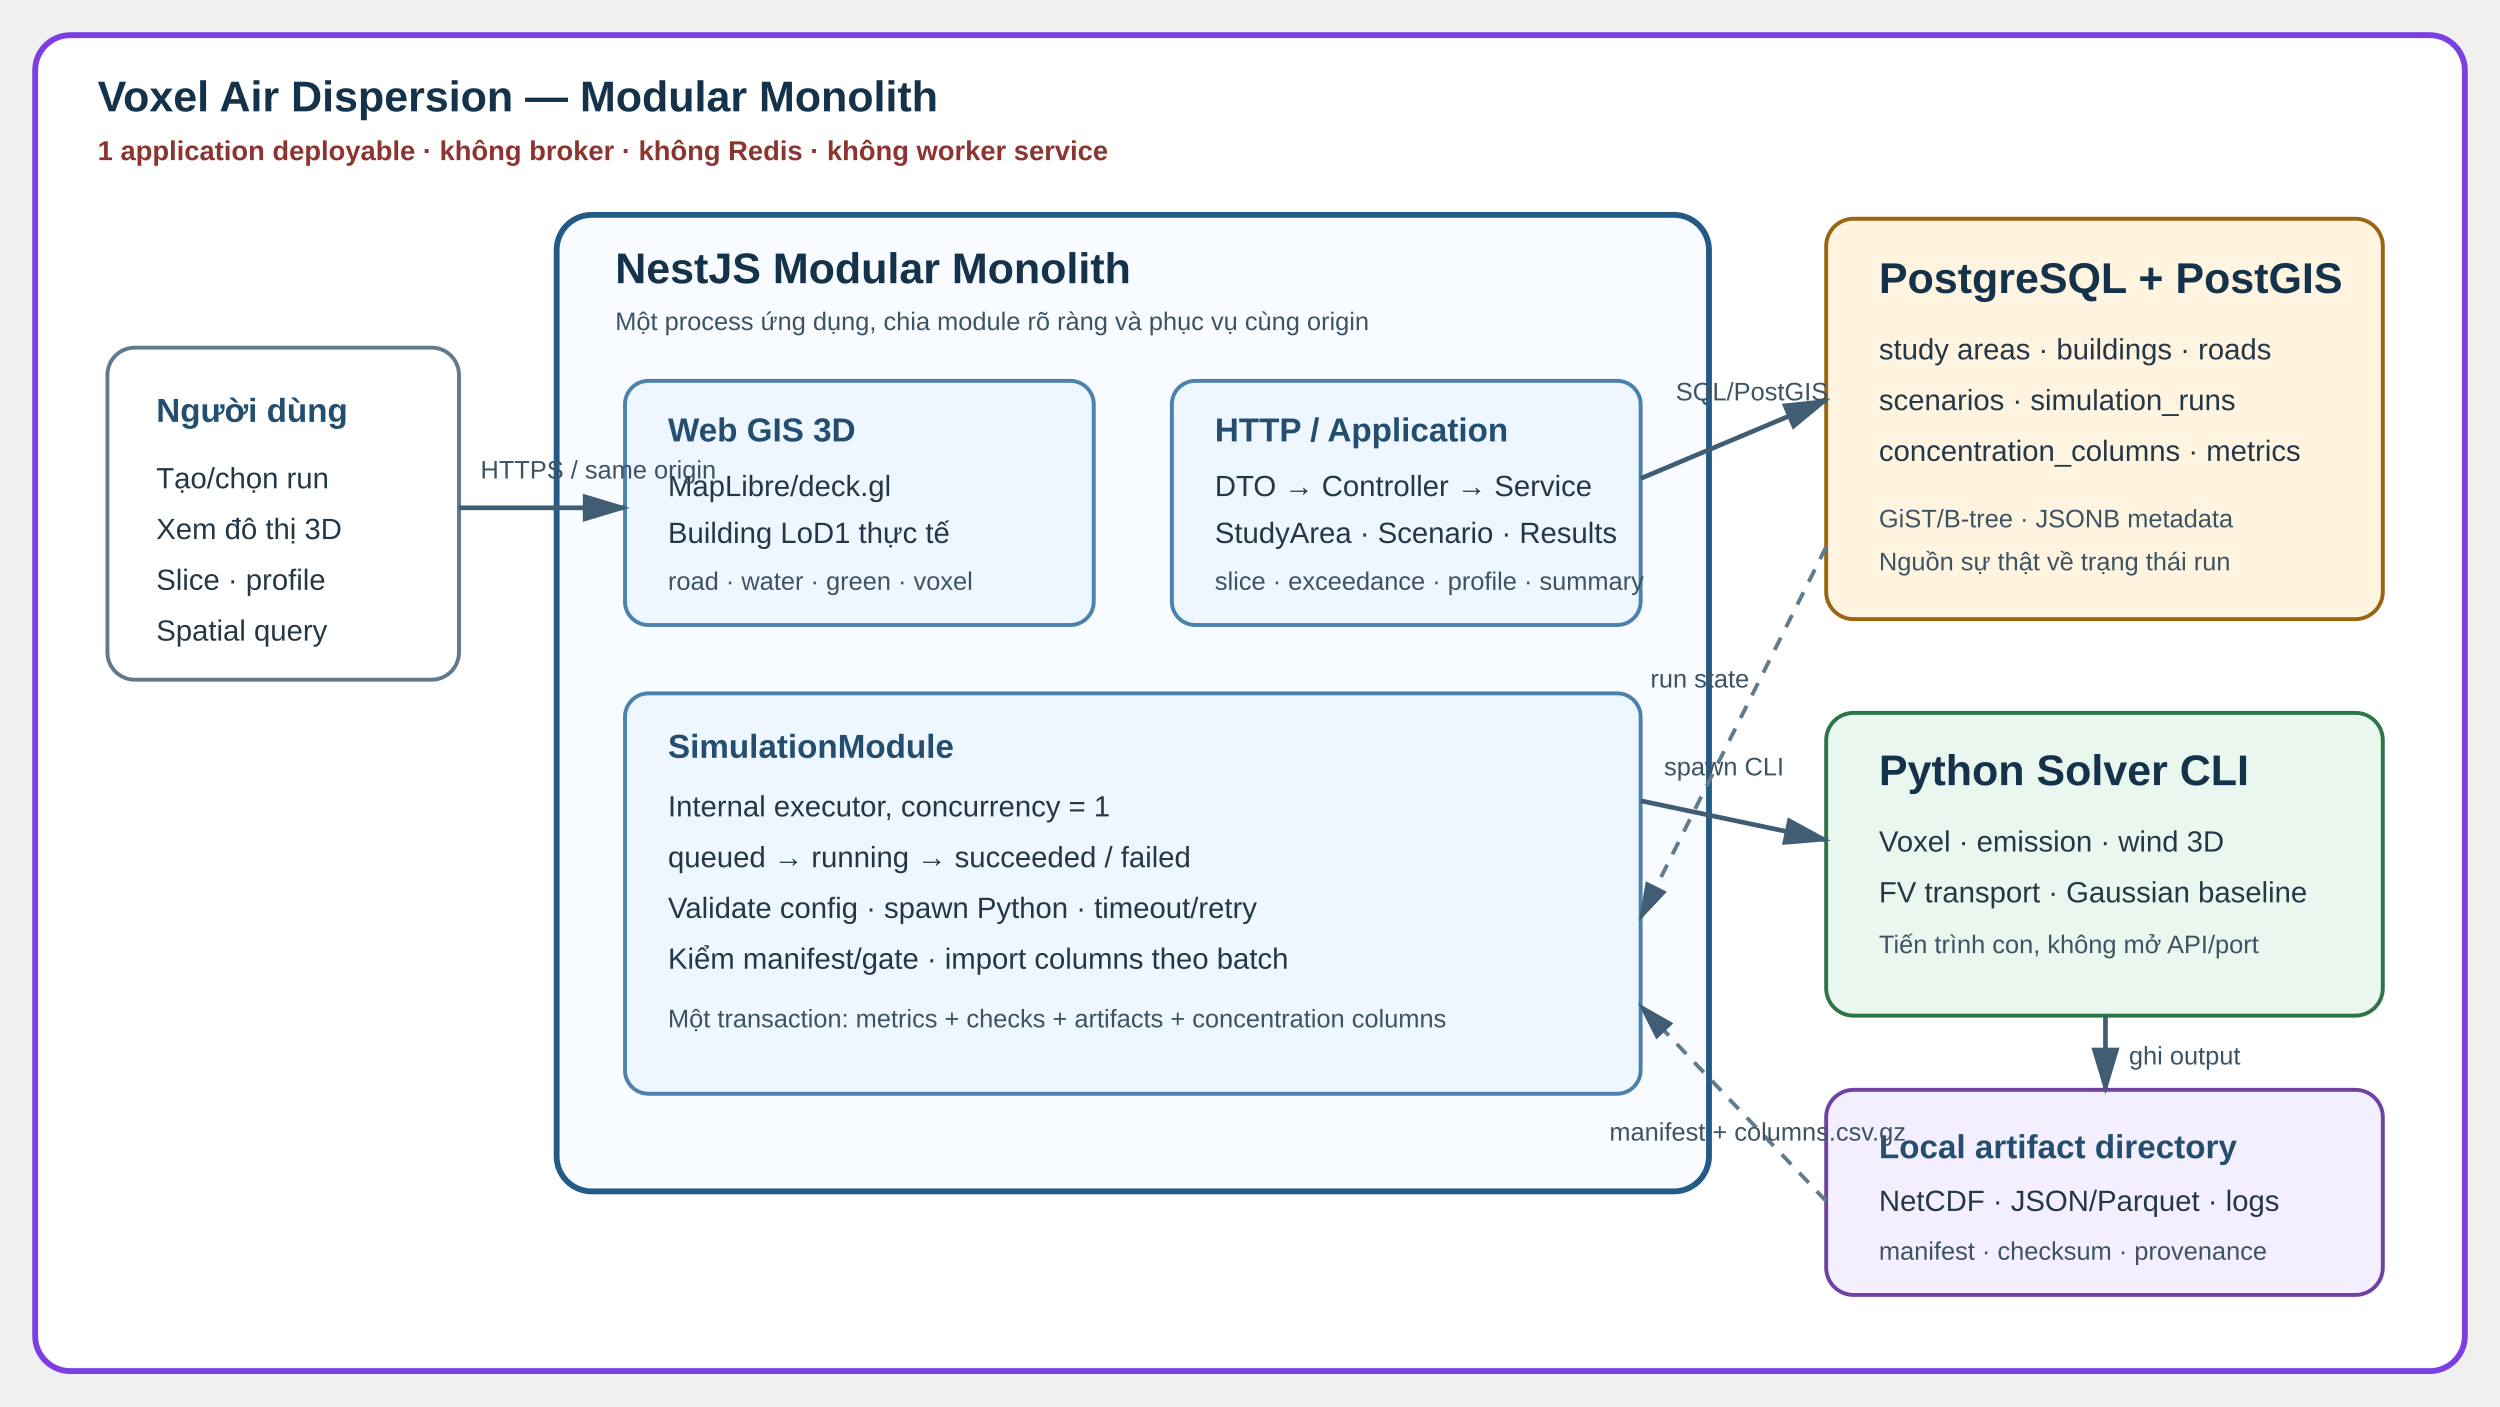
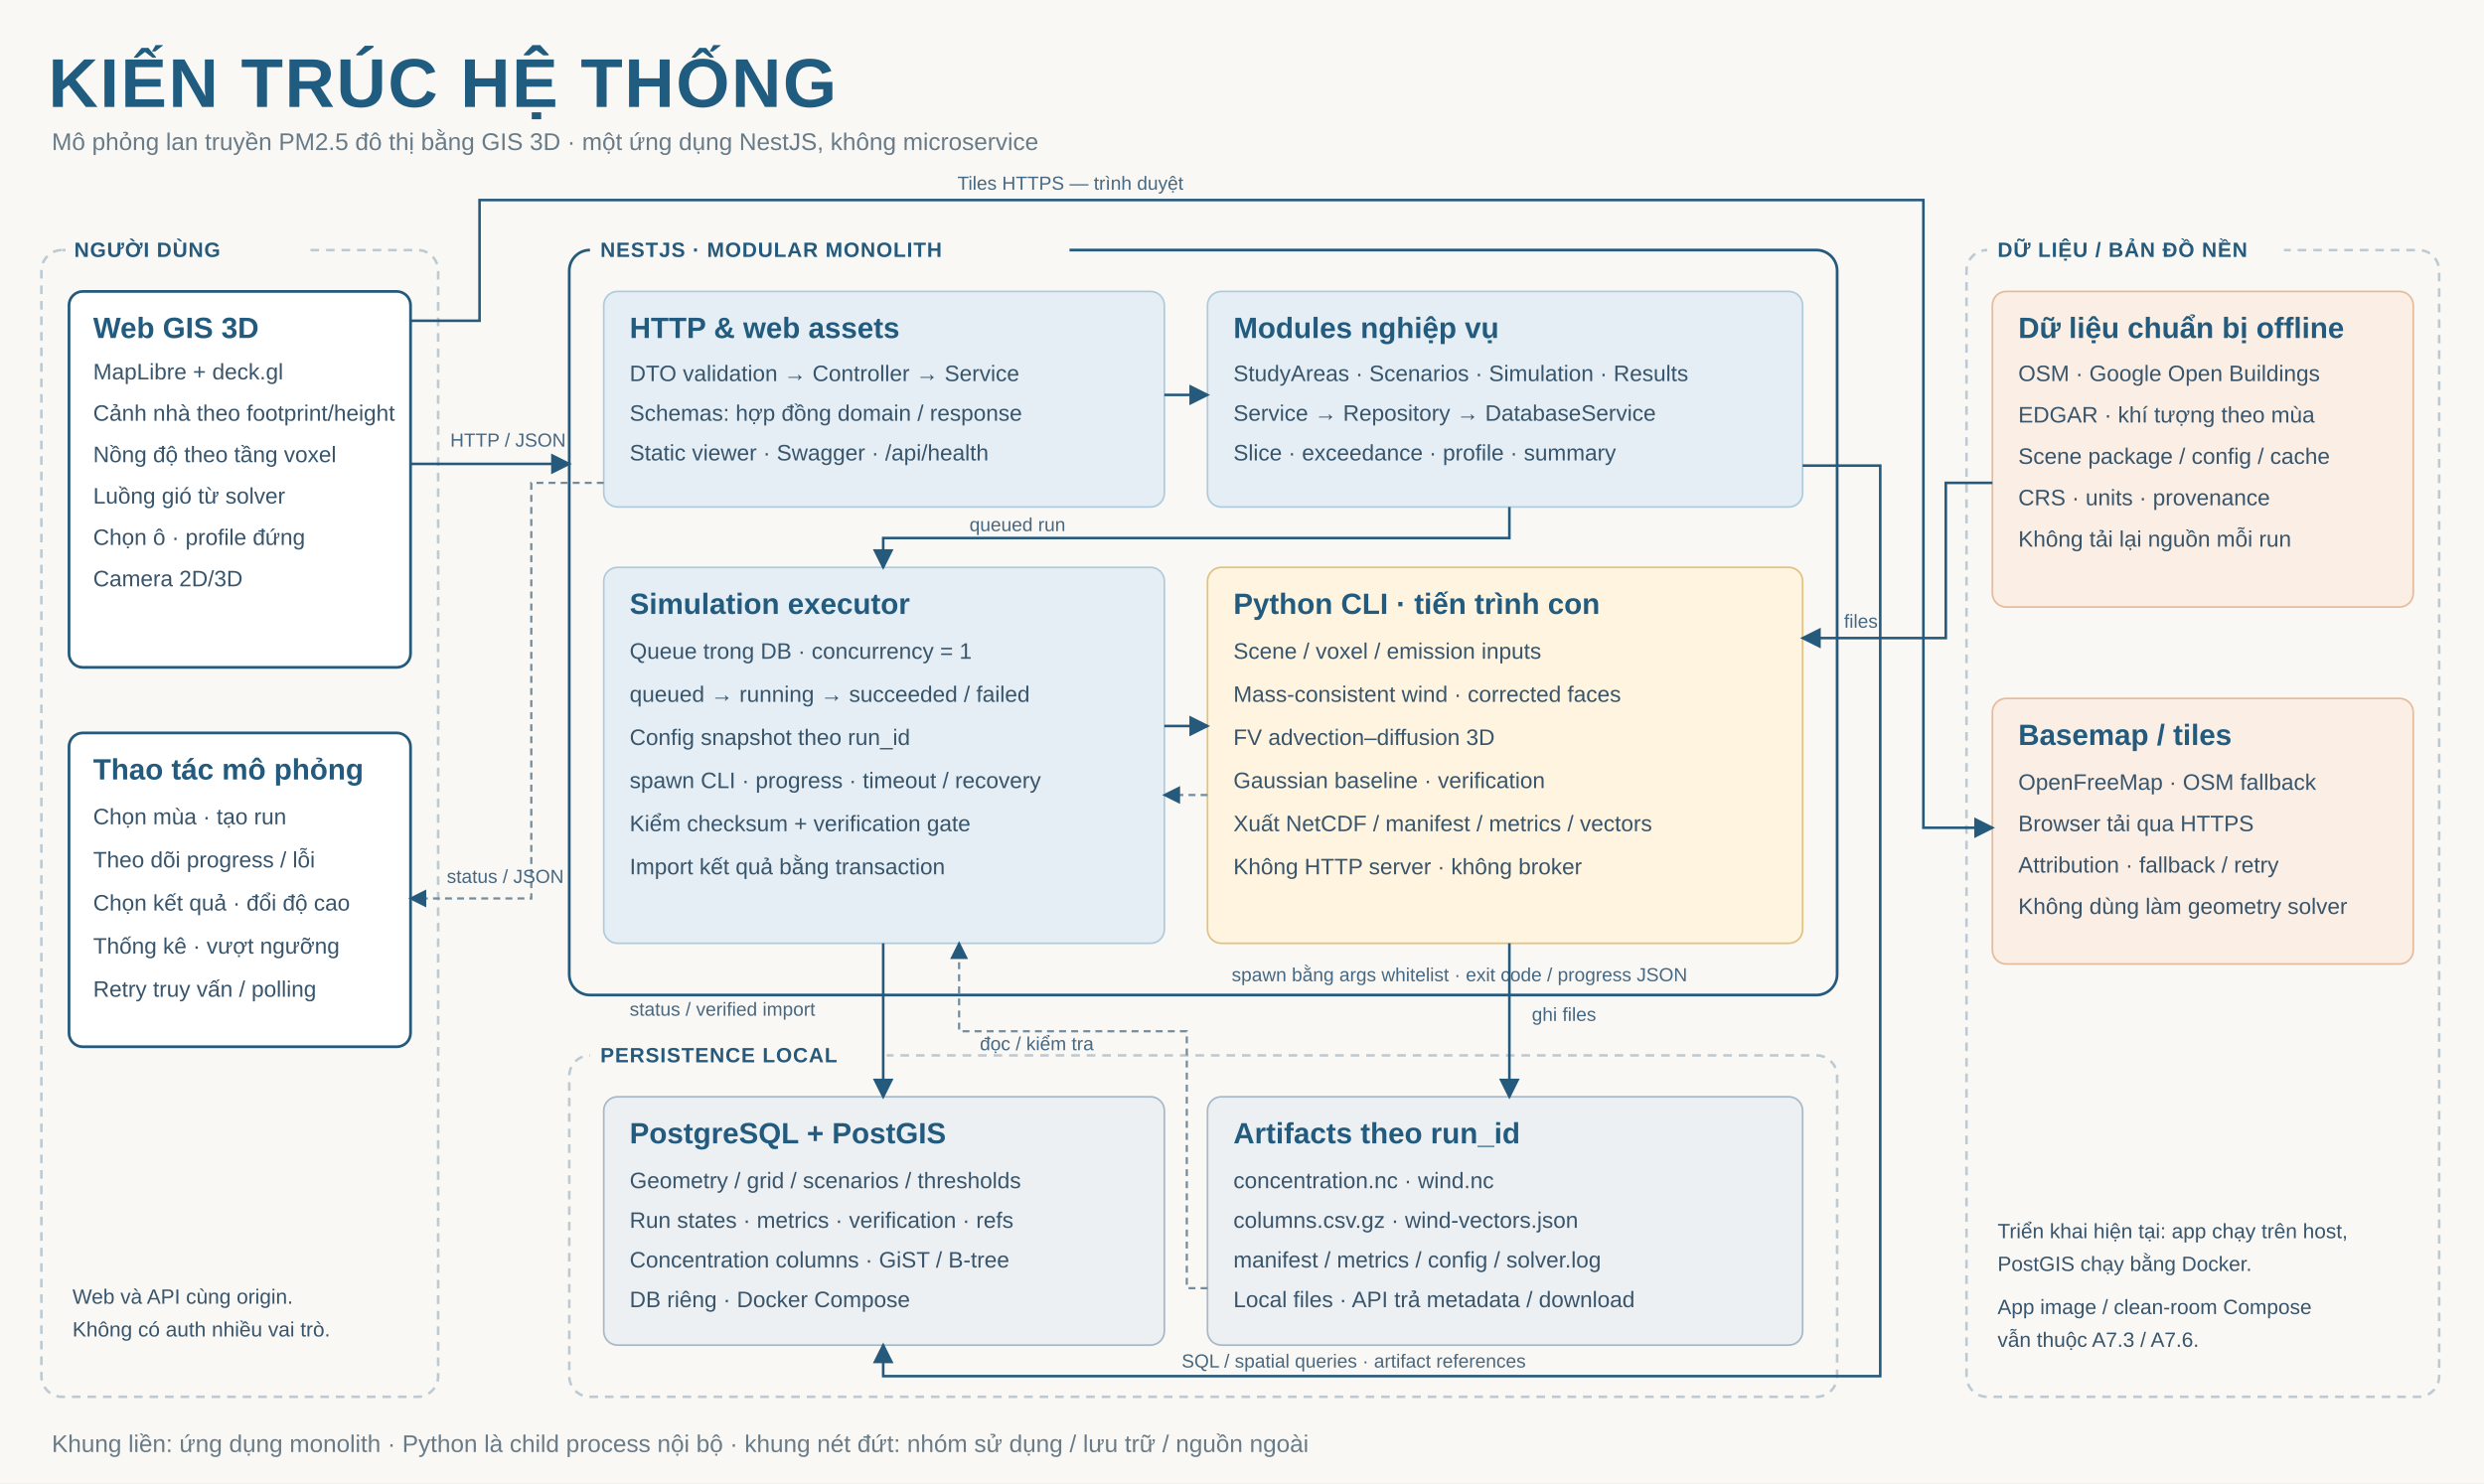
- <svg xmlns="http://www.w3.org/2000/svg" width="1280" height="720" viewBox="0 0 1280 720">
-   <style>
-     .boundary{fill:#f8fbff;stroke:#245b86;stroke-width:3;rx:18}
-     .module{fill:#eef6ff;stroke:#4a82ad;stroke-width:2;rx:12}
-     .db{fill:#fff4df;stroke:#9a6413;stroke-width:2;rx:14}
-     .solver{fill:#e9f7ee;stroke:#2d7546;stroke-width:2;rx:14}
-     .artifact{fill:#f4efff;stroke:#6e42a1;stroke-width:2;rx:14}
-     .user{fill:#ffffff;stroke:#61798b;stroke-width:2;rx:14}
-     .title{font:700 22px Arial;fill:#15324b}
-     .subtitle{font:700 17px Arial;fill:#234e70}
-     .text{font:15px Arial;fill:#243746}
-     .small{font:13px Arial;fill:#3d5363}
-     .note{font:700 14px Arial;fill:#8c342f}
-     .arrow{stroke:#405d73;stroke-width:2.4;fill:none;marker-end:url(#a)}
-     .dash{stroke:#607b8e;stroke-width:2;stroke-dasharray:7 6;fill:none;marker-end:url(#a)}
-   </style>
+ <svg xmlns="http://www.w3.org/2000/svg" width="1440" height="860" viewBox="0 0 1440 860" role="img" aria-labelledby="title desc">
  <defs>
-     <marker id="a" markerWidth="10" markerHeight="10" refX="9" refY="3" orient="auto">
-       <path d="M0,0 L10,3 L0,6 z" fill="#405d73" />
+     <marker id="arrow" markerWidth="8" markerHeight="8" refX="7" refY="4" orient="auto-start-reverse">
+       <path d="M0 0 8 4 0 8Z" fill="#255a7d" />
    </marker>
  </defs>
-   <rect x="18" y="18" width="1244" height="684" fill="#fff" stroke="#7b3fe4" stroke-width="3" rx="18" />
-   <text x="50" y="57" class="title">Voxel Air Dispersion — Modular Monolith</text>
-   <text x="50" y="82" class="note">1 application deployable · không broker · không Redis · không worker service</text>
-   <rect x="55" y="178" width="180" height="170" class="user" />
-   <text x="80" y="216" class="subtitle">Người dùng</text>
-   <text x="80" y="250" class="text">Tạo/chọn run</text>
-   <text x="80" y="276" class="text">Xem đô thị 3D</text>
-   <text x="80" y="302" class="text">Slice · profile</text>
-   <text x="80" y="328" class="text">Spatial query</text>
-   <rect x="285" y="110" width="590" height="500" class="boundary" />
-   <text x="315" y="145" class="title">NestJS Modular Monolith</text>
-   <text x="315" y="169" class="small">Một process ứng dụng, chia module rõ ràng và phục vụ cùng origin</text>
-   <rect x="320" y="195" width="240" height="125" class="module" />
-   <text x="342" y="226" class="subtitle">Web GIS 3D</text>
-   <text x="342" y="254" class="text">MapLibre/deck.gl</text>
-   <text x="342" y="278" class="text">Building LoD1 thực tế</text>
-   <text x="342" y="302" class="small">road · water · green · voxel</text>
-   <rect x="600" y="195" width="240" height="125" class="module" />
-   <text x="622" y="226" class="subtitle">HTTP / Application</text>
-   <text x="622" y="254" class="text">DTO → Controller → Service</text>
-   <text x="622" y="278" class="text">StudyArea · Scenario · Results</text>
-   <text x="622" y="302" class="small">slice · exceedance · profile · summary</text>
-   <rect x="320" y="355" width="520" height="205" class="module" />
-   <text x="342" y="388" class="subtitle">SimulationModule</text>
-   <text x="342" y="418" class="text">Internal executor, concurrency = 1</text>
-   <text x="342" y="444" class="text">queued → running → succeeded / failed</text>
-   <text x="342" y="470" class="text">Validate config · spawn Python · timeout/retry</text>
-   <text x="342" y="496" class="text">Kiểm manifest/gate · import columns theo batch</text>
-   <text x="342" y="526" class="small">Một transaction: metrics + checks + artifacts + concentration columns</text>
-   <rect x="935" y="112" width="285" height="205" class="db" />
-   <text x="962" y="150" class="title">PostgreSQL + PostGIS</text>
-   <text x="962" y="184" class="text">study areas · buildings · roads</text>
-   <text x="962" y="210" class="text">scenarios · simulation_runs</text>
-   <text x="962" y="236" class="text">concentration_columns · metrics</text>
-   <text x="962" y="270" class="small">GiST/B-tree · JSONB metadata</text>
-   <text x="962" y="292" class="small">Nguồn sự thật về trạng thái run</text>
-   <rect x="935" y="365" width="285" height="155" class="solver" />
-   <text x="962" y="402" class="title">Python Solver CLI</text>
-   <text x="962" y="436" class="text">Voxel · emission · wind 3D</text>
-   <text x="962" y="462" class="text">FV transport · Gaussian baseline</text>
-   <text x="962" y="488" class="small">Tiến trình con, không mở API/port</text>
-   <rect x="935" y="558" width="285" height="105" class="artifact" />
-   <text x="962" y="593" class="subtitle">Local artifact directory</text>
-   <text x="962" y="620" class="text">NetCDF · JSON/Parquet · logs</text>
-   <text x="962" y="645" class="small">manifest · checksum · provenance</text>
-   <path d="M235 260 L320 260" class="arrow" />
-   <text x="246" y="245" class="small">HTTPS / same origin</text>
-   <path d="M840 245 L935 205" class="arrow" />
-   <text x="858" y="205" class="small">SQL/PostGIS</text>
-   <path d="M840 410 L935 430" class="arrow" />
-   <text x="852" y="397" class="small">spawn CLI</text>
-   <path d="M1078 520 L1078 558" class="arrow" />
-   <text x="1090" y="545" class="small">ghi output</text>
-   <path d="M935 615 L840 515" class="dash" />
-   <text x="824" y="584" class="small">manifest + columns.csv.gz</text>
-   <path d="M935 280 L840 470" class="dash" />
-   <text x="845" y="352" class="small">run state</text>
+   <style>
+     text{font-family:Arial,"Segoe UI",sans-serif;fill:#38556c}
+     .heading{font-size:40px;font-weight:700;fill:#205b80;letter-spacing:1px}
+     .subtitle{font-size:14px;fill:#687b88}
+     .group{font-size:12px;font-weight:700;letter-spacing:.5px;fill:#255a7d}
+     .label{font-size:17px;font-weight:700;fill:#225b7e}
+     .body{font-size:13px}
+     .small{font-size:12px}
+     .frame{fill:none;stroke:#255a7d;stroke-width:1.6}
+     .boundary{fill:none;stroke:#bdcad3;stroke-width:1.5;stroke-dasharray:5 4}
+     .card{fill:#e5eef4;stroke:#afcbdc;stroke-width:1}
+     .white{fill:#fff;stroke:#255a7d;stroke-width:1.6}
+     .compute{fill:#fff4df;stroke:#e0c281;stroke-width:1}
+     .data{fill:#edf0f3;stroke:#a7b8c7;stroke-width:1}
+     .external{fill:#fbefe5;stroke:#e6bb9b;stroke-width:1}
+     .line{fill:none;stroke:#255a7d;stroke-width:1.5;marker-end:url(#arrow)}
+     .return{fill:none;stroke:#738d9f;stroke-width:1.3;stroke-dasharray:4 3;marker-end:url(#arrow)}
+     .flow{font-size:11px;fill:#466882}
+   </style>
+   <rect width="1440" height="860" fill="#faf8f4" />
+   <text x="28" y="62" class="heading">KIẾN TRÚC HỆ THỐNG</text>
+   <text x="30" y="87" class="subtitle">Mô phỏng lan truyền PM2.5 đô thị bằng GIS 3D · một ứng dụng NestJS, không microservice</text>
+   <rect x="24" y="145" width="230" height="665" rx="12" class="boundary" />
+   <rect x="38" y="136" width="140" height="18" fill="#faf8f4" />
+   <text x="43" y="149" class="group">NGƯỜI DÙNG</text>
+   <rect x="40" y="169" width="198" height="218" rx="8" class="white" />
+   <text x="54" y="196" class="label">Web GIS 3D</text>
+   <text x="54" y="220" class="body">
+     <tspan x="54">MapLibre + deck.gl</tspan>
+     <tspan x="54" dy="24">Cảnh nhà theo footprint/height</tspan>
+     <tspan x="54" dy="24">Nồng độ theo tầng voxel</tspan>
+     <tspan x="54" dy="24">Luồng gió từ solver</tspan>
+     <tspan x="54" dy="24">Chọn ô · profile đứng</tspan>
+     <tspan x="54" dy="24">Camera 2D/3D</tspan>
+   </text>
+   <rect x="40" y="425" width="198" height="182" rx="8" class="white" />
+   <text x="54" y="452" class="label">Thao tác mô phỏng</text>
+   <text x="54" y="478" class="body">
+     <tspan x="54">Chọn mùa · tạo run</tspan>
+     <tspan x="54" dy="25">Theo dõi progress / lỗi</tspan>
+     <tspan x="54" dy="25">Chọn kết quả · đổi độ cao</tspan>
+     <tspan x="54" dy="25">Thống kê · vượt ngưỡng</tspan>
+     <tspan x="54" dy="25">Retry truy vấn / polling</tspan>
+   </text>
+   <text x="42" y="756" class="small">
+     <tspan x="42">Web và API cùng origin.</tspan>
+     <tspan x="42" dy="19">Không có auth nhiều vai trò.</tspan>
+   </text>
+   <rect x="330" y="145" width="735" height="432" rx="12" class="frame" />
+   <rect x="342" y="136" width="278" height="18" fill="#faf8f4" />
+   <text x="348" y="149" class="group">NESTJS · MODULAR MONOLITH</text>
+   <rect x="350" y="169" width="325" height="125" rx="8" class="card" />
+   <text x="365" y="196" class="label">HTTP &amp; web assets</text>
+   <text x="365" y="221" class="body">
+     <tspan x="365">DTO validation → Controller → Service</tspan>
+     <tspan x="365" dy="23">Schemas: hợp đồng domain / response</tspan>
+     <tspan x="365" dy="23">Static viewer · Swagger · /api/health</tspan>
+   </text>
+   <rect x="700" y="169" width="345" height="125" rx="8" class="card" />
+   <text x="715" y="196" class="label">Modules nghiệp vụ</text>
+   <text x="715" y="221" class="body">
+     <tspan x="715">StudyAreas · Scenarios · Simulation · Results</tspan>
+     <tspan x="715" dy="23">Service → Repository → DatabaseService</tspan>
+     <tspan x="715" dy="23">Slice · exceedance · profile · summary</tspan>
+   </text>
+   <rect x="350" y="329" width="325" height="218" rx="8" class="card" />
+   <text x="365" y="356" class="label">Simulation executor</text>
+   <text x="365" y="382" class="body">
+     <tspan x="365">Queue trong DB · concurrency = 1</tspan>
+     <tspan x="365" dy="25">queued → running → succeeded / failed</tspan>
+     <tspan x="365" dy="25">Config snapshot theo run_id</tspan>
+     <tspan x="365" dy="25">spawn CLI · progress · timeout / recovery</tspan>
+     <tspan x="365" dy="25">Kiểm checksum + verification gate</tspan>
+     <tspan x="365" dy="25">Import kết quả bằng transaction</tspan>
+   </text>
+   <rect x="700" y="329" width="345" height="218" rx="8" class="compute" />
+   <text x="715" y="356" class="label">Python CLI · tiến trình con</text>
+   <text x="715" y="382" class="body">
+     <tspan x="715">Scene / voxel / emission inputs</tspan>
+     <tspan x="715" dy="25">Mass-consistent wind · corrected faces</tspan>
+     <tspan x="715" dy="25">FV advection–diffusion 3D</tspan>
+     <tspan x="715" dy="25">Gaussian baseline · verification</tspan>
+     <tspan x="715" dy="25">Xuất NetCDF / manifest / metrics / vectors</tspan>
+     <tspan x="715" dy="25">Không HTTP server · không broker</tspan>
+   </text>
+   <rect x="330" y="612" width="735" height="198" rx="12" class="boundary" />
+   <rect x="342" y="603" width="172" height="18" fill="#faf8f4" />
+   <text x="348" y="616" class="group">PERSISTENCE LOCAL</text>
+   <rect x="350" y="636" width="325" height="144" rx="8" class="data" />
+   <text x="365" y="663" class="label">PostgreSQL + PostGIS</text>
+   <text x="365" y="689" class="body">
+     <tspan x="365">Geometry / grid / scenarios / thresholds</tspan>
+     <tspan x="365" dy="23">Run states · metrics · verification · refs</tspan>
+     <tspan x="365" dy="23">Concentration columns · GiST / B-tree</tspan>
+     <tspan x="365" dy="23">DB riêng · Docker Compose</tspan>
+   </text>
+   <rect x="700" y="636" width="345" height="144" rx="8" class="data" />
+   <text x="715" y="663" class="label">Artifacts theo run_id</text>
+   <text x="715" y="689" class="body">
+     <tspan x="715">concentration.nc · wind.nc</tspan>
+     <tspan x="715" dy="23">columns.csv.gz · wind-vectors.json</tspan>
+     <tspan x="715" dy="23">manifest / metrics / config / solver.log</tspan>
+     <tspan x="715" dy="23">Local files · API trả metadata / download</tspan>
+   </text>
+   <rect x="1140" y="145" width="274" height="665" rx="12" class="boundary" />
+   <rect x="1152" y="136" width="172" height="18" fill="#faf8f4" />
+   <text x="1158" y="149" class="group">DỮ LIỆU / BẢN ĐỒ NỀN</text>
+   <rect x="1155" y="169" width="244" height="183" rx="8" class="external" />
+   <text x="1170" y="196" class="label">Dữ liệu chuẩn bị offline</text>
+   <text x="1170" y="221" class="body">
+     <tspan x="1170">OSM · Google Open Buildings</tspan>
+     <tspan x="1170" dy="24">EDGAR · khí tượng theo mùa</tspan>
+     <tspan x="1170" dy="24">Scene package / config / cache</tspan>
+     <tspan x="1170" dy="24">CRS · units · provenance</tspan>
+     <tspan x="1170" dy="24">Không tải lại nguồn mỗi run</tspan>
+   </text>
+   <rect x="1155" y="405" width="244" height="154" rx="8" class="external" />
+   <text x="1170" y="432" class="label">Basemap / tiles</text>
+   <text x="1170" y="458" class="body">
+     <tspan x="1170">OpenFreeMap · OSM fallback</tspan>
+     <tspan x="1170" dy="24">Browser tải qua HTTPS</tspan>
+     <tspan x="1170" dy="24">Attribution · fallback / retry</tspan>
+     <tspan x="1170" dy="24">Không dùng làm geometry solver</tspan>
+   </text>
+   <text x="1158" y="718" class="small">
+     <tspan x="1158">Triển khai hiện tại: app chạy trên host,</tspan>
+     <tspan x="1158" dy="19">PostGIS chạy bằng Docker.</tspan>
+     <tspan x="1158" dy="25">App image / clean-room Compose</tspan>
+     <tspan x="1158" dy="19">vẫn thuộc A7.3 / A7.6.</tspan>
+   </text>
+   <path d="M238 269H330" class="line" />
+   <text x="261" y="259" class="flow">HTTP / JSON</text>
+   <path d="M350 280H308V521H238" class="return" />
+   <text x="259" y="512" class="flow">status / JSON</text>
+   <path d="M675 229H700" class="line" />
+   <path d="M875 294V312H512V329" class="line" />
+   <text x="562" y="308" class="flow">queued run</text>
+   <path d="M675 421H700" class="line" />
+   <path d="M700 461H675" class="return" />
+   <text x="714" y="569" class="flow">spawn bằng args whitelist · exit code / progress JSON</text>
+   <path d="M512 547V636" class="line" />
+   <text x="365" y="589" class="flow">status / verified import</text>
+   <path d="M875 547V636" class="line" />
+   <text x="888" y="592" class="flow">ghi files</text>
+   <path d="M700 747H688V598H556V547" class="return" />
+   <text x="568" y="609" class="flow">đọc / kiểm tra</text>
+   <path d="M1045 270H1090V798H512V780" class="line" />
+   <text x="685" y="793" class="flow">SQL / spatial queries · artifact references</text>
+   <path d="M1155 280H1128V370H1045" class="line" />
+   <text x="1069" y="364" class="flow">files</text>
+   <path d="M238 186H278V116H1115V480H1155" class="line" />
+   <text x="555" y="110" class="flow">Tiles HTTPS — trình duyệt</text>
+   <text x="30" y="842" class="subtitle">Khung liền: ứng dụng monolith · Python là child process nội bộ · khung nét đứt: nhóm sử dụng / lưu trữ / nguồn ngoài</text>
</svg>
